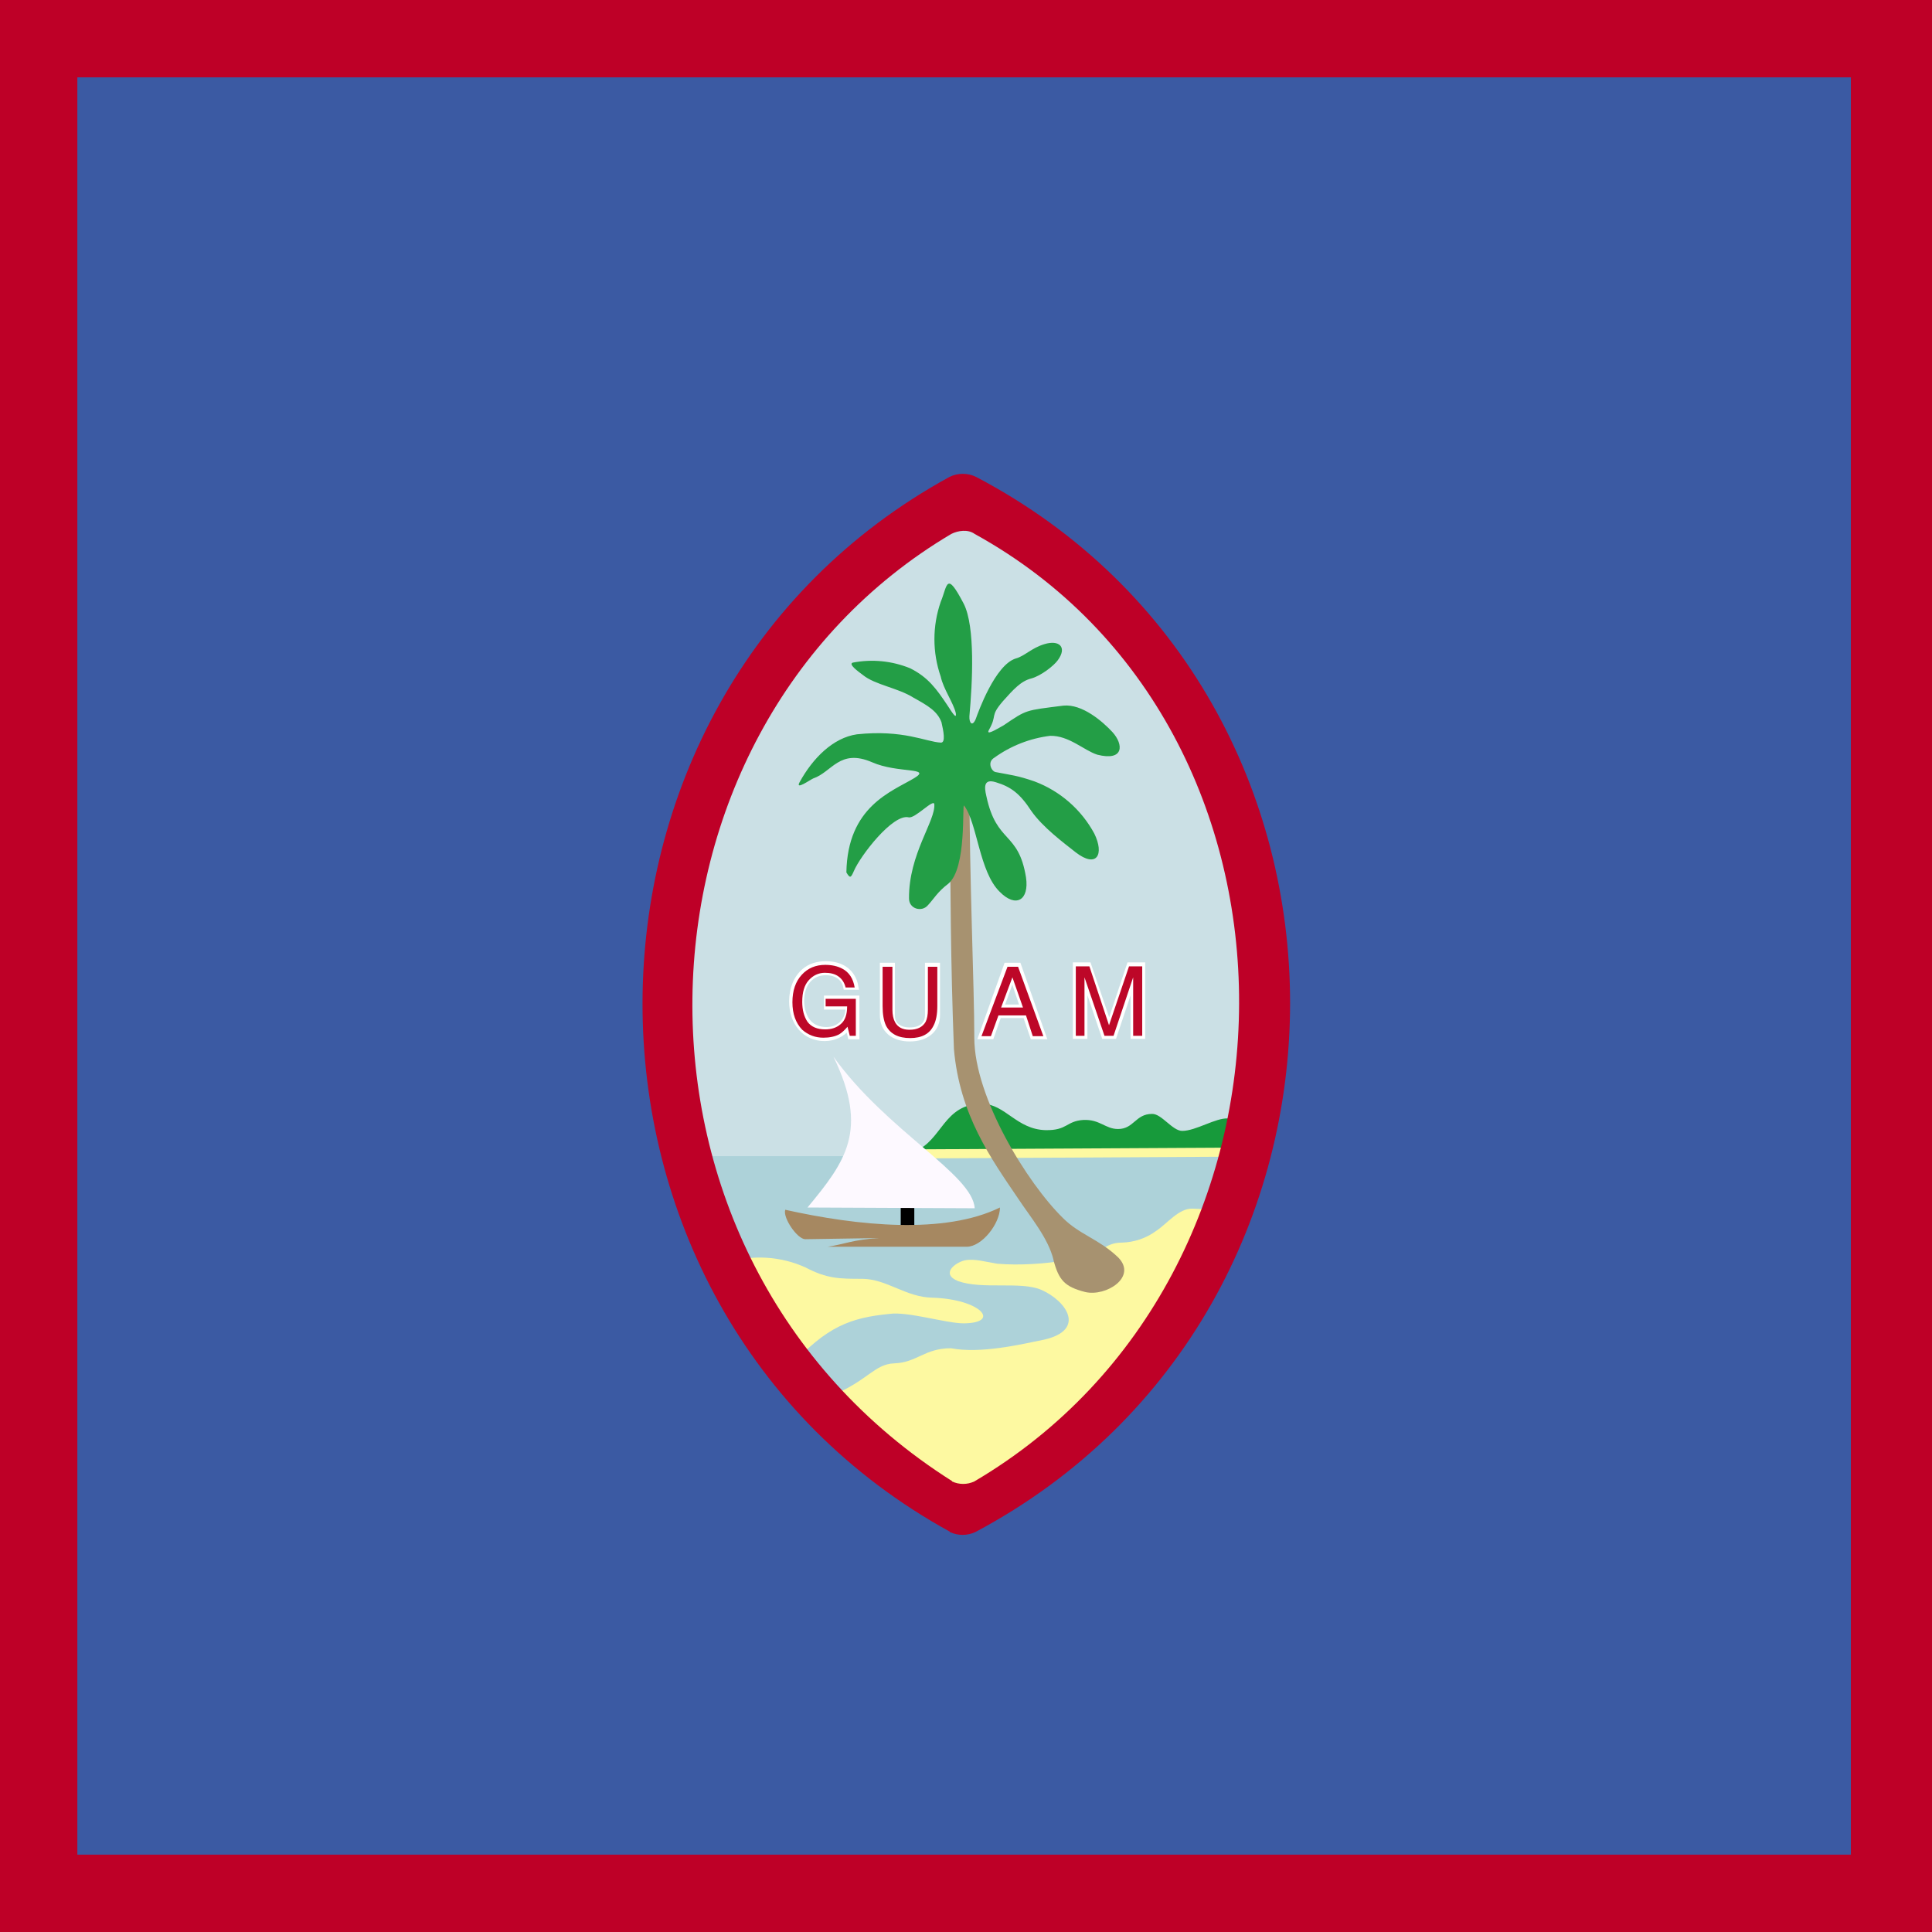
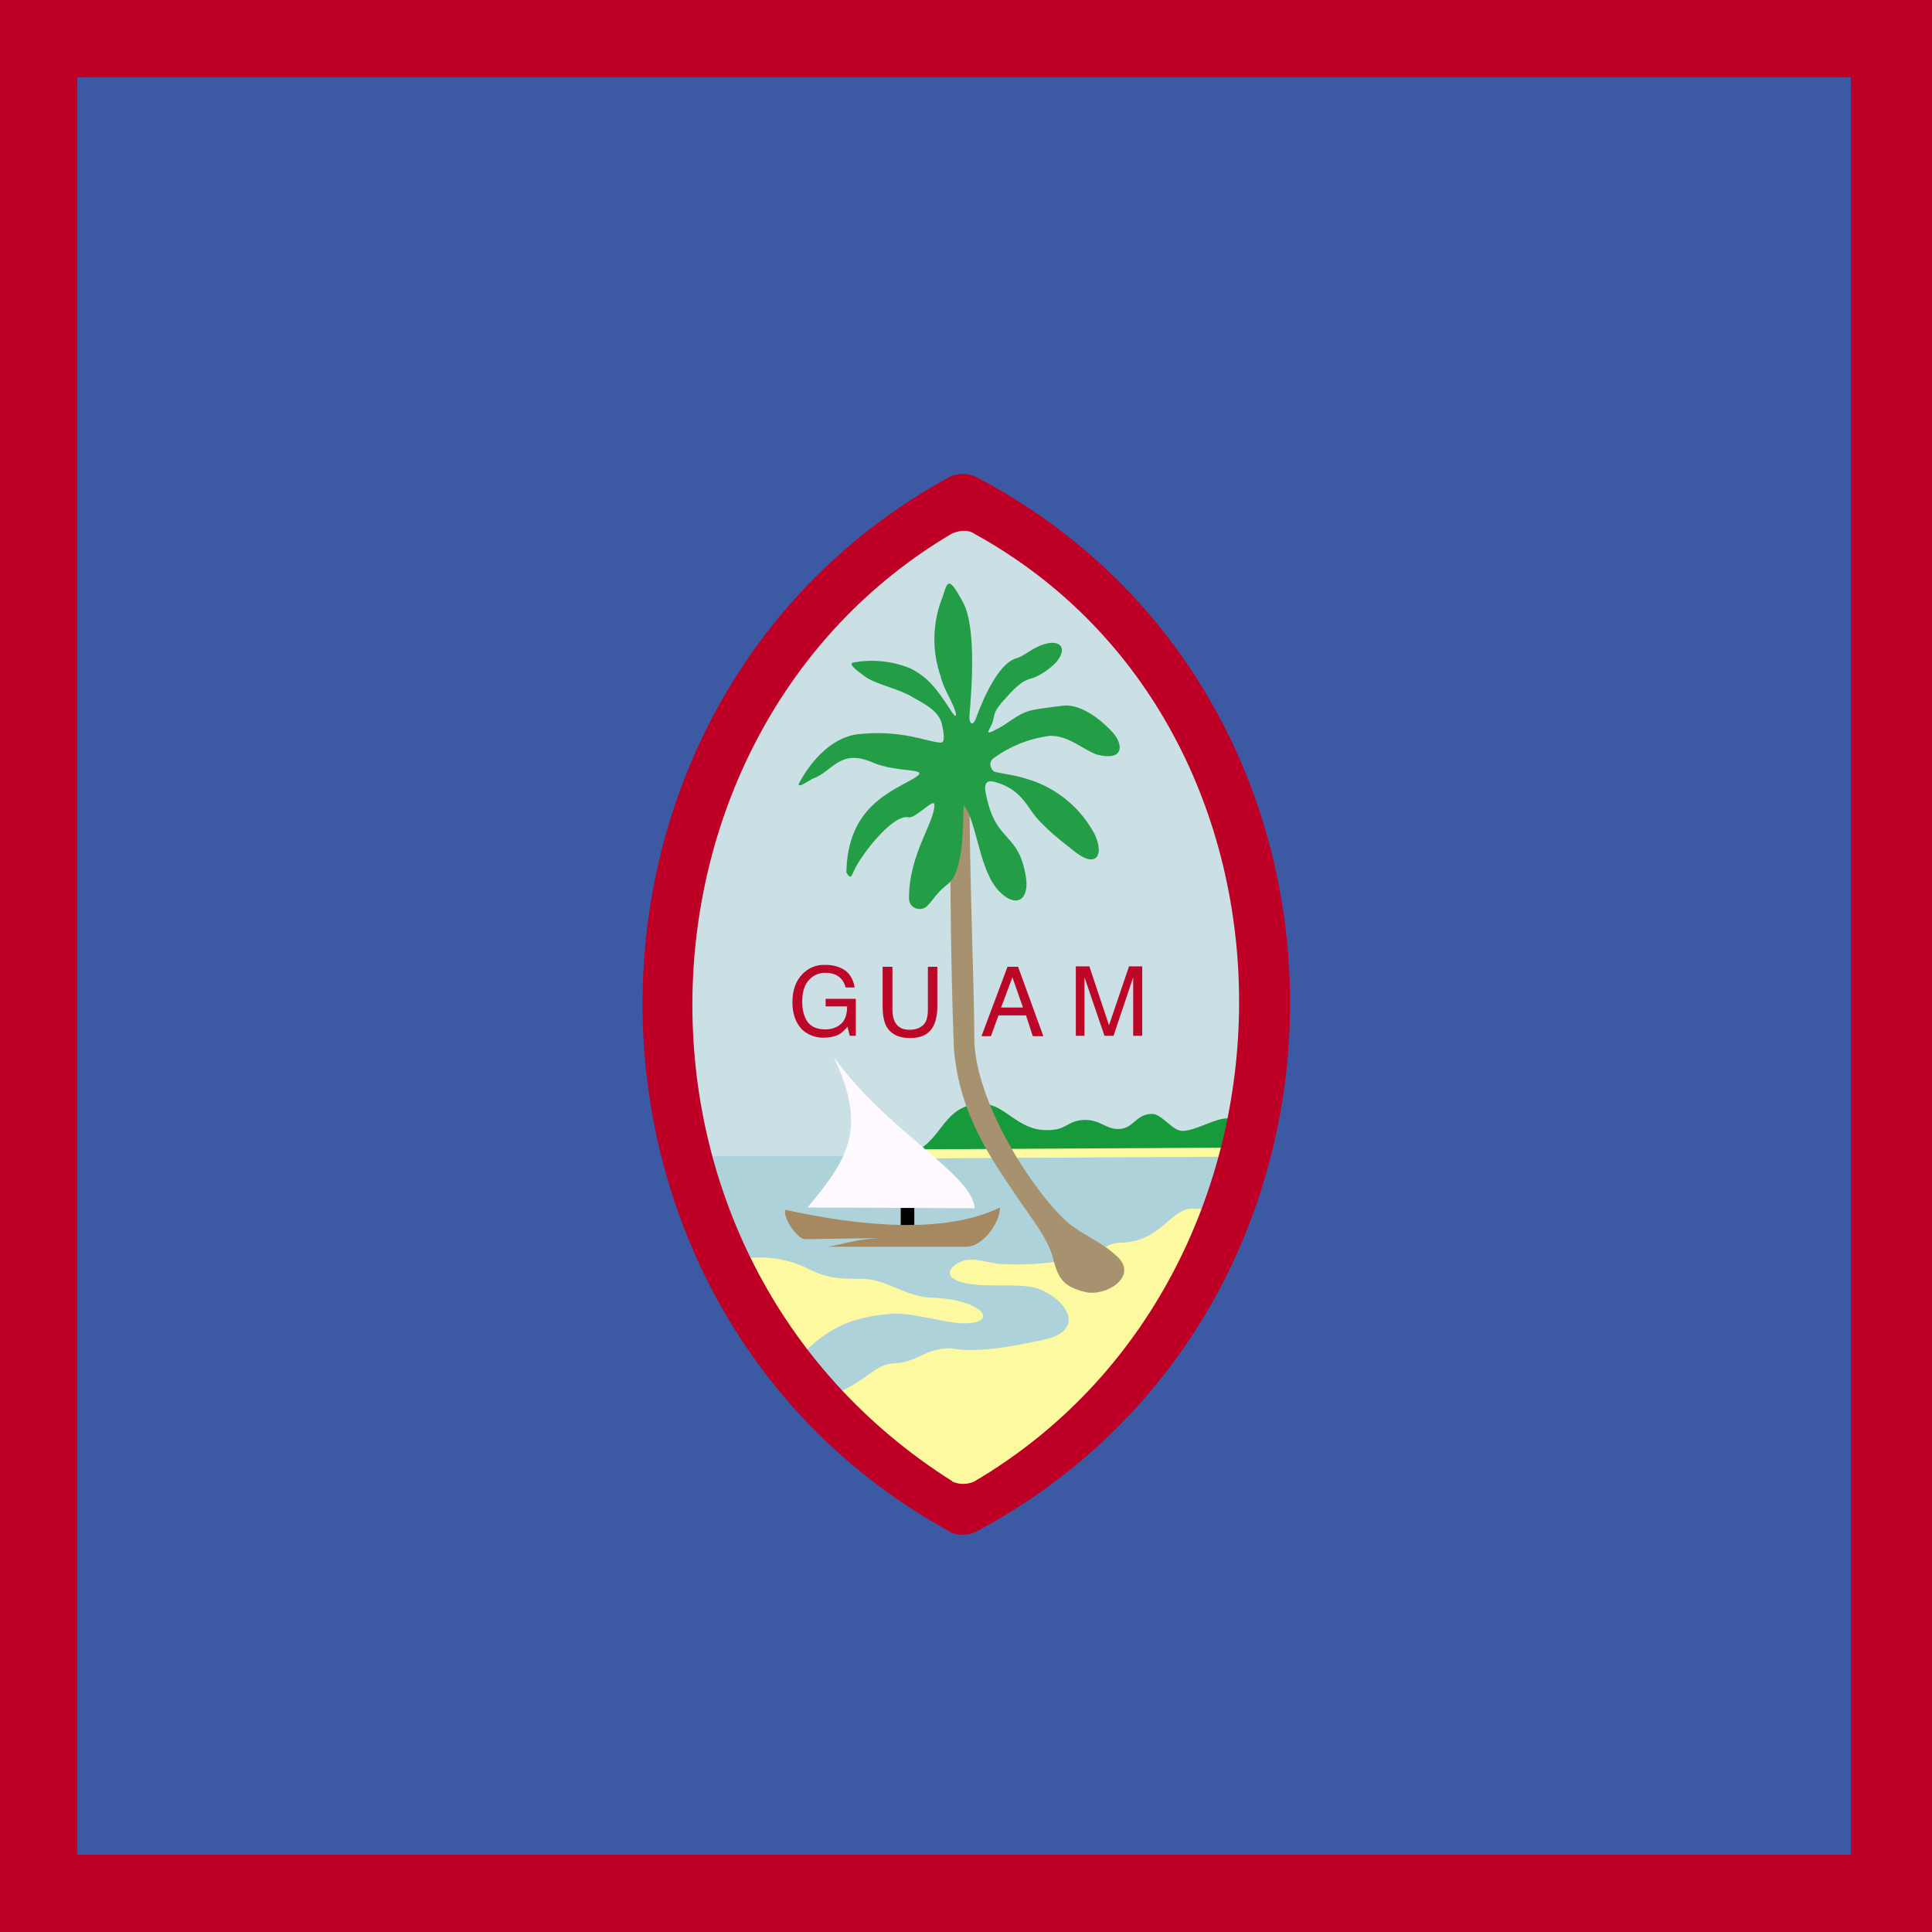
<svg xmlns="http://www.w3.org/2000/svg" id="flag-icons-gu" viewBox="0 0 512 512">
  <path fill="#be0027" fill-rule="evenodd" d="M0 0h512v512H0z" />
  <path fill="#3b5aa3" fill-rule="evenodd" d="M20.5 20.5h470v471h-470z" />
-   <path fill="#cbe0e5" fill-rule="evenodd" d="M251.9 396.1c1.8 1 4.7 1 6.3.1 103.3-55 103.4-205.8.1-260a7.5 7.5 0 0 0-6.6.1c-100.7 55.1-101 204.2.2 259.8" />
+   <path fill="#cbe0e5" fill-rule="evenodd" d="M251.9 396.1c1.8 1 4.7 1 6.3.1 103.3-55 103.4-205.8.1-260a8 8 0 0 0-6.6.1c-100.7 55.1-101 204.2.2 259.8" />
  <path fill="#add2d9" fill-rule="evenodd" d="M251.9 398.9c1.6 1.3 4.8 1.1 6.3 0 76.1-57 76.6-92.5 73.2-92.5H180.7c-2.3 0 1.3 36.1 71.2 92.4z" />
-   <path fill="#fdf9a1" fill-rule="evenodd" d="M192.6 334.6a29.3 29.3 0 0 1 20.9 1.3c5.7 3 9 3 15.1 3 6.5.1 11.5 4.9 18.5 5 12.8.4 18.3 6.7 8.3 6.8-4.7 0-14.8-3.2-19.7-2.5-10.2 1-16.7 3.3-26.3 14l11.1 7.6c9.6-4 11.2-8.3 16.5-8.5 6-.2 8-4 15-4 7.9 1.5 18.5-1 24.8-2.3 11.1-2.6 5.8-10.3-.9-13.2-5.4-2.3-15.6 0-22-2.3-4.7-1.9-.8-4.9 1.8-5.5 2.6-.5 5.4.4 8.6.9 5.8.5 13 0 18-.9 10.5-1.6 10-4.7 15.1-4.7a16 16 0 0 0 9-3.1c3-2 6-6 9.6-5.9l9.6.4L312 351l-38 38.8-19.8 7.5L211 369l-22-33.5z" />
+   <path fill="#fdf9a1" fill-rule="evenodd" d="M192.6 334.6a29 29 0 0 1 20.9 1.3c5.7 3 9 3 15.1 3 6.5.1 11.5 4.9 18.5 5 12.8.4 18.3 6.7 8.3 6.8-4.7 0-14.8-3.2-19.7-2.5-10.2 1-16.7 3.3-26.3 14l11.1 7.6c9.6-4 11.2-8.3 16.5-8.5 6-.2 8-4 15-4 7.9 1.5 18.5-1 24.8-2.3 11.1-2.6 5.8-10.3-.9-13.2-5.4-2.3-15.6 0-22-2.3-4.7-1.9-.8-4.9 1.8-5.5s5.4.4 8.6.9c5.8.5 13 0 18-.9 10.5-1.6 10-4.7 15.1-4.7a16 16 0 0 0 9-3.1c3-2 6-6 9.6-5.9l9.6.4L312 351l-38 38.8-19.8 7.5L211 369l-22-33.5z" />
  <path fill="#179a3b" fill-rule="evenodd" d="m242.4 305.1 87-.4 1.6-7.7-5.6-.6c-3.2-.2-8.5 3.3-12.1 3.3-2.6 0-5.5-4.6-8-4.5-4.4 0-4.8 4-9 4-3.4 0-4.8-2.6-9.2-2.4-4.6.3-4.2 2.8-10 2.7-7.7-.2-10.7-6.9-16.8-7-10.3 0-10.6 9.8-17.9 12.6" />
  <path fill="#fdf9a1" fill-rule="evenodd" d="m242.4 307 89.6-.5v-2.4l-91.6.5z" />
  <path fill="#a79270" fill-rule="evenodd" d="M279.2 334c1.4 5.2 2.9 7 8.4 8.4 5.5 1.3 13.9-4 8.7-9.2-5-4.8-10.2-6-14.6-10.4-9.4-9.2-23.5-31.9-23.5-47.8 0-13.8-1.3-41.9-1.3-68.5 0-1.8-5.2 4.8-5.2 6.5.2 23.6.2 41.3 1.1 65 1.5 17.4 9.8 29 17 39.6 3.3 5 8 10.5 9.4 16.3z" />
-   <text x="465.1" y="269.5" fill="#bd0728" stroke="#fff" stroke-width="1.6" font-family="helvetica" font-size="25.6" transform="translate(-256.3 5)">
-     <tspan>G</tspan>
-   </text>
-   <text x="488.1" y="269.6" fill="#bd0728" stroke="#fff" stroke-width="1.6" font-family="helvetica" font-size="25.6" transform="translate(-256.3 5)">
-     <tspan>U</tspan>
-   </text>
-   <text x="516" y="269.6" fill="#bd0728" stroke="#fff" stroke-width="1.6" font-family="helvetica" font-size="25.6" transform="translate(-256.3 5)">
-     <tspan>A</tspan>
-   </text>
-   <text x="539.5" y="269.5" fill="#bd0728" stroke="#fff" stroke-width="1.6" font-family="helvetica" font-size="25.6" transform="translate(-256.3 5)">
-     <tspan>M</tspan>
-   </text>
-   <path fill="#239e46" fill-rule="evenodd" d="M211.9 207.3c-1.2 2.2 2.7-.6 3.6-1 5-1.7 7-8 15.6-4.3 6.8 3 16 1.3 11.2 4.2-6 3.6-17.7 7.5-18 25 1 1.7 1.2 1.4 2-.4 1.7-4 10.3-15.2 14.5-14.2 1.7.4 6.6-5 6.8-3.5.4 4.4-6.8 13.2-6.7 25 0 2.8 3.4 3.7 5 1.8 1.6-1.7 2.5-3.5 5.4-5.7 5-4.1 3.6-21.5 4.2-20.7 3.5 4.6 4 17.5 9.4 22.8 4.3 4.4 7.9 2.3 7-3.8-2-12.3-7.8-8.8-10.5-21.5-.6-2.5-.7-4.7 2.5-3.7 4 1.2 6.4 3 9.4 7.6 3 4.3 8.5 8.4 11.8 11 5.6 4.3 7.6.5 4.9-5a30 30 0 0 0-15.8-13.8c-4.6-1.6-6.3-1.7-10.4-2.5-1-.2-2.3-2.6-.3-3.8a32 32 0 0 1 14.8-5.8c5-.1 9 3.9 12.5 5 7.1 1.8 7-2.7 4-6-2.6-2.8-8-7.5-13-7-10.2 1.3-9.6 1-15.8 5.2-2.3 1.3-4.8 2.8-3.9 1.2 2.3-4.1.1-3.4 3.7-7.6 2.7-3 4.7-5.3 7.5-6 2.6-.7 6-3.4 7-4.8 2.6-3.5.4-5.5-3.5-4.3-3.4 1-5.3 3.2-7.6 3.8-5.5 1.7-10 14.3-10.6 16-.9 2.2-1.8 1.1-1.7-.7.8-8.8 1.6-23.7-1.5-29.8-4.7-9-4.3-4.8-6.1-.5a30.2 30.2 0 0 0 0 19.8c.7 3.3 3.4 7 4 9.7.3 2-1.3-.7-2.1-1.9-3-4.5-5.2-7.6-10-10a26.8 26.8 0 0 0-15.2-1.5c-1.3.4 1.5 2.4 2.7 3.3 3.2 2.6 9.3 3.4 13.4 6 3.6 2 6.3 3.5 7.4 6.5.5 2.2 1.2 5.5-.2 5.4-3.9-.2-9.9-3.5-22.2-2.2-6.3.9-11.7 6.3-15.2 12.7" />
+   <path fill="#239e46" fill-rule="evenodd" d="M211.9 207.3c-1.2 2.2 2.7-.6 3.6-1 5-1.7 7-8 15.6-4.3 6.8 3 16 1.3 11.2 4.2-6 3.6-17.7 7.5-18 25 1 1.7 1.2 1.4 2-.4 1.7-4 10.3-15.2 14.5-14.2 1.7.4 6.6-5 6.8-3.5.4 4.4-6.8 13.2-6.7 25 0 2.8 3.4 3.7 5 1.8 1.6-1.7 2.5-3.5 5.4-5.7 5-4.1 3.6-21.5 4.2-20.7 3.5 4.6 4 17.5 9.4 22.8 4.3 4.4 7.9 2.3 7-3.8-2-12.3-7.8-8.8-10.5-21.5-.6-2.5-.7-4.7 2.5-3.7 4 1.2 6.4 3 9.4 7.6 3 4.3 8.5 8.4 11.8 11 5.6 4.3 7.6.5 4.9-5a30 30 0 0 0-15.8-13.8c-4.6-1.6-6.3-1.7-10.4-2.5-1-.2-2.3-2.6-.3-3.8a32 32 0 0 1 14.8-5.8c5-.1 9 3.9 12.5 5 7.1 1.8 7-2.7 4-6-2.6-2.8-8-7.5-13-7-10.2 1.3-9.6 1-15.8 5.2-2.3 1.3-4.8 2.8-3.9 1.2 2.3-4.1.1-3.4 3.7-7.6 2.7-3 4.7-5.3 7.5-6 2.6-.7 6-3.4 7-4.8 2.6-3.5.4-5.5-3.5-4.3-3.4 1-5.3 3.2-7.6 3.8-5.5 1.7-10 14.3-10.6 16-.9 2.2-1.8 1.1-1.7-.7.8-8.8 1.6-23.7-1.5-29.8-4.7-9-4.3-4.8-6.1-.5a30 30 0 0 0 0 19.8c.7 3.3 3.4 7 4 9.7.3 2-1.3-.7-2.1-1.9-3-4.5-5.2-7.6-10-10a27 27 0 0 0-15.2-1.5c-1.3.4 1.5 2.4 2.7 3.3 3.2 2.6 9.3 3.4 13.4 6 3.6 2 6.3 3.5 7.4 6.5.5 2.2 1.2 5.5-.2 5.4-3.9-.2-9.9-3.5-22.2-2.2-6.3.9-11.7 6.3-15.2 12.7" />
  <path fill-rule="evenodd" d="M238.7 319.8h3.6v6h-3.6z" />
  <path fill="#fdf9ff" fill-rule="evenodd" d="M221 280.2c14.1 19.6 36.8 31 37.3 40L214 320c10.1-12.2 16.3-20.5 6.9-39.9z" />
  <path fill="#a68861" fill-rule="evenodd" d="M208.1 320.6c19.3 4.3 42.2 6.6 56.9-.6 0 4.3-4.8 10.4-8.8 10.4h-36.9c4.3-.6 6.7-1.9 13.7-2.3l-19.6.3c-2.1 0-6-5.7-5.3-7.8" />
  <path fill="#be0027" fill-rule="evenodd" d="M251.7 406a8 8 0 0 0 6.8 0c111.1-59.1 111.2-221.3.2-279.6a8 8 0 0 0-7.1 0c-108.3 59.3-108.6 219.7.1 279.5zm.6-13.4a7 7 0 0 0 5.9 0c93-54.7 94.1-199.3.1-251.1-1.8-1.3-4.4-.9-6.2 0-89 52.7-94 191.4.2 251z" />
-   <path fill="#bd0728" d="M218.7 255.7q2.6 0 4.5 1 2.7 1.4 3.3 5h-2.4q-.5-2-2-3-1.3-.9-3.5-.9-2.5 0-4.3 2-1.7 1.9-1.7 5.7 0 3.2 1.4 5.3 1.5 2 4.7 2 2.5 0 4.1-1.4 1.7-1.4 1.7-4.7h-5.7v-2h8v9.8h-1.6l-.6-2.4q-1.2 1.4-2.2 2-1.7.9-4.2.9-3.2 0-5.6-2.1-2.6-2.7-2.6-7.3t2.5-7.3q2.4-2.6 6.2-2.6m-.4 0" aria-label="G" font-family="helvetica" font-size="25.6" />
+   <path fill="#bd0728" d="M218.7 255.7q2.6 0 4.5 1 2.7 1.4 3.3 5h-2.4q-.5-2-2-3-1.3-.9-3.5-.9-2.5 0-4.3 2-1.7 1.9-1.7 5.7 0 3.2 1.4 5.3 1.5 2 4.7 2 2.5 0 4.1-1.4 1.7-1.4 1.7-4.7h-5.7v-2h8v9.8h-1.6l-.6-2.4q-1.2 1.4-2.2 2-1.7.9-4.2.9-3.2 0-5.6-2.1-2.6-2.7-2.6-7.3t2.5-7.3 6.2-2.6m-.4 0" aria-label="G" font-family="helvetica" font-size="25.6" />
  <path fill="#bd0728" d="M236.5 256.2v11.4q0 2 .7 3.3 1.1 2 3.8 2 3.1 0 4.3-2.1.6-1.2.6-3.2v-11.4h2.5v10.4q0 3.3-1 5.2-1.6 3.3-6.2 3.3-4.7 0-6.4-3.3-.9-1.9-.9-5.2v-10.4zm4.7 0" aria-label="U" font-family="helvetica" font-size="25.6" />
  <path fill="#bd0728" d="m271.1 267-2.8-8-3 8zm-4.1-10.8h2.8l6.7 18.4h-2.8l-1.8-5.5h-7.3l-2 5.5h-2.5z" aria-label="A" font-family="helvetica" font-size="25.6" />
  <path fill="#bd0728" d="M285.1 256.1h3.6l5.2 15.6 5.3-15.6h3.5v18.4h-2.4V259l-5.2 15.5h-2.4l-5.3-15.5v15.5h-2.3z" aria-label="M" font-family="helvetica" font-size="25.6" />
</svg>
